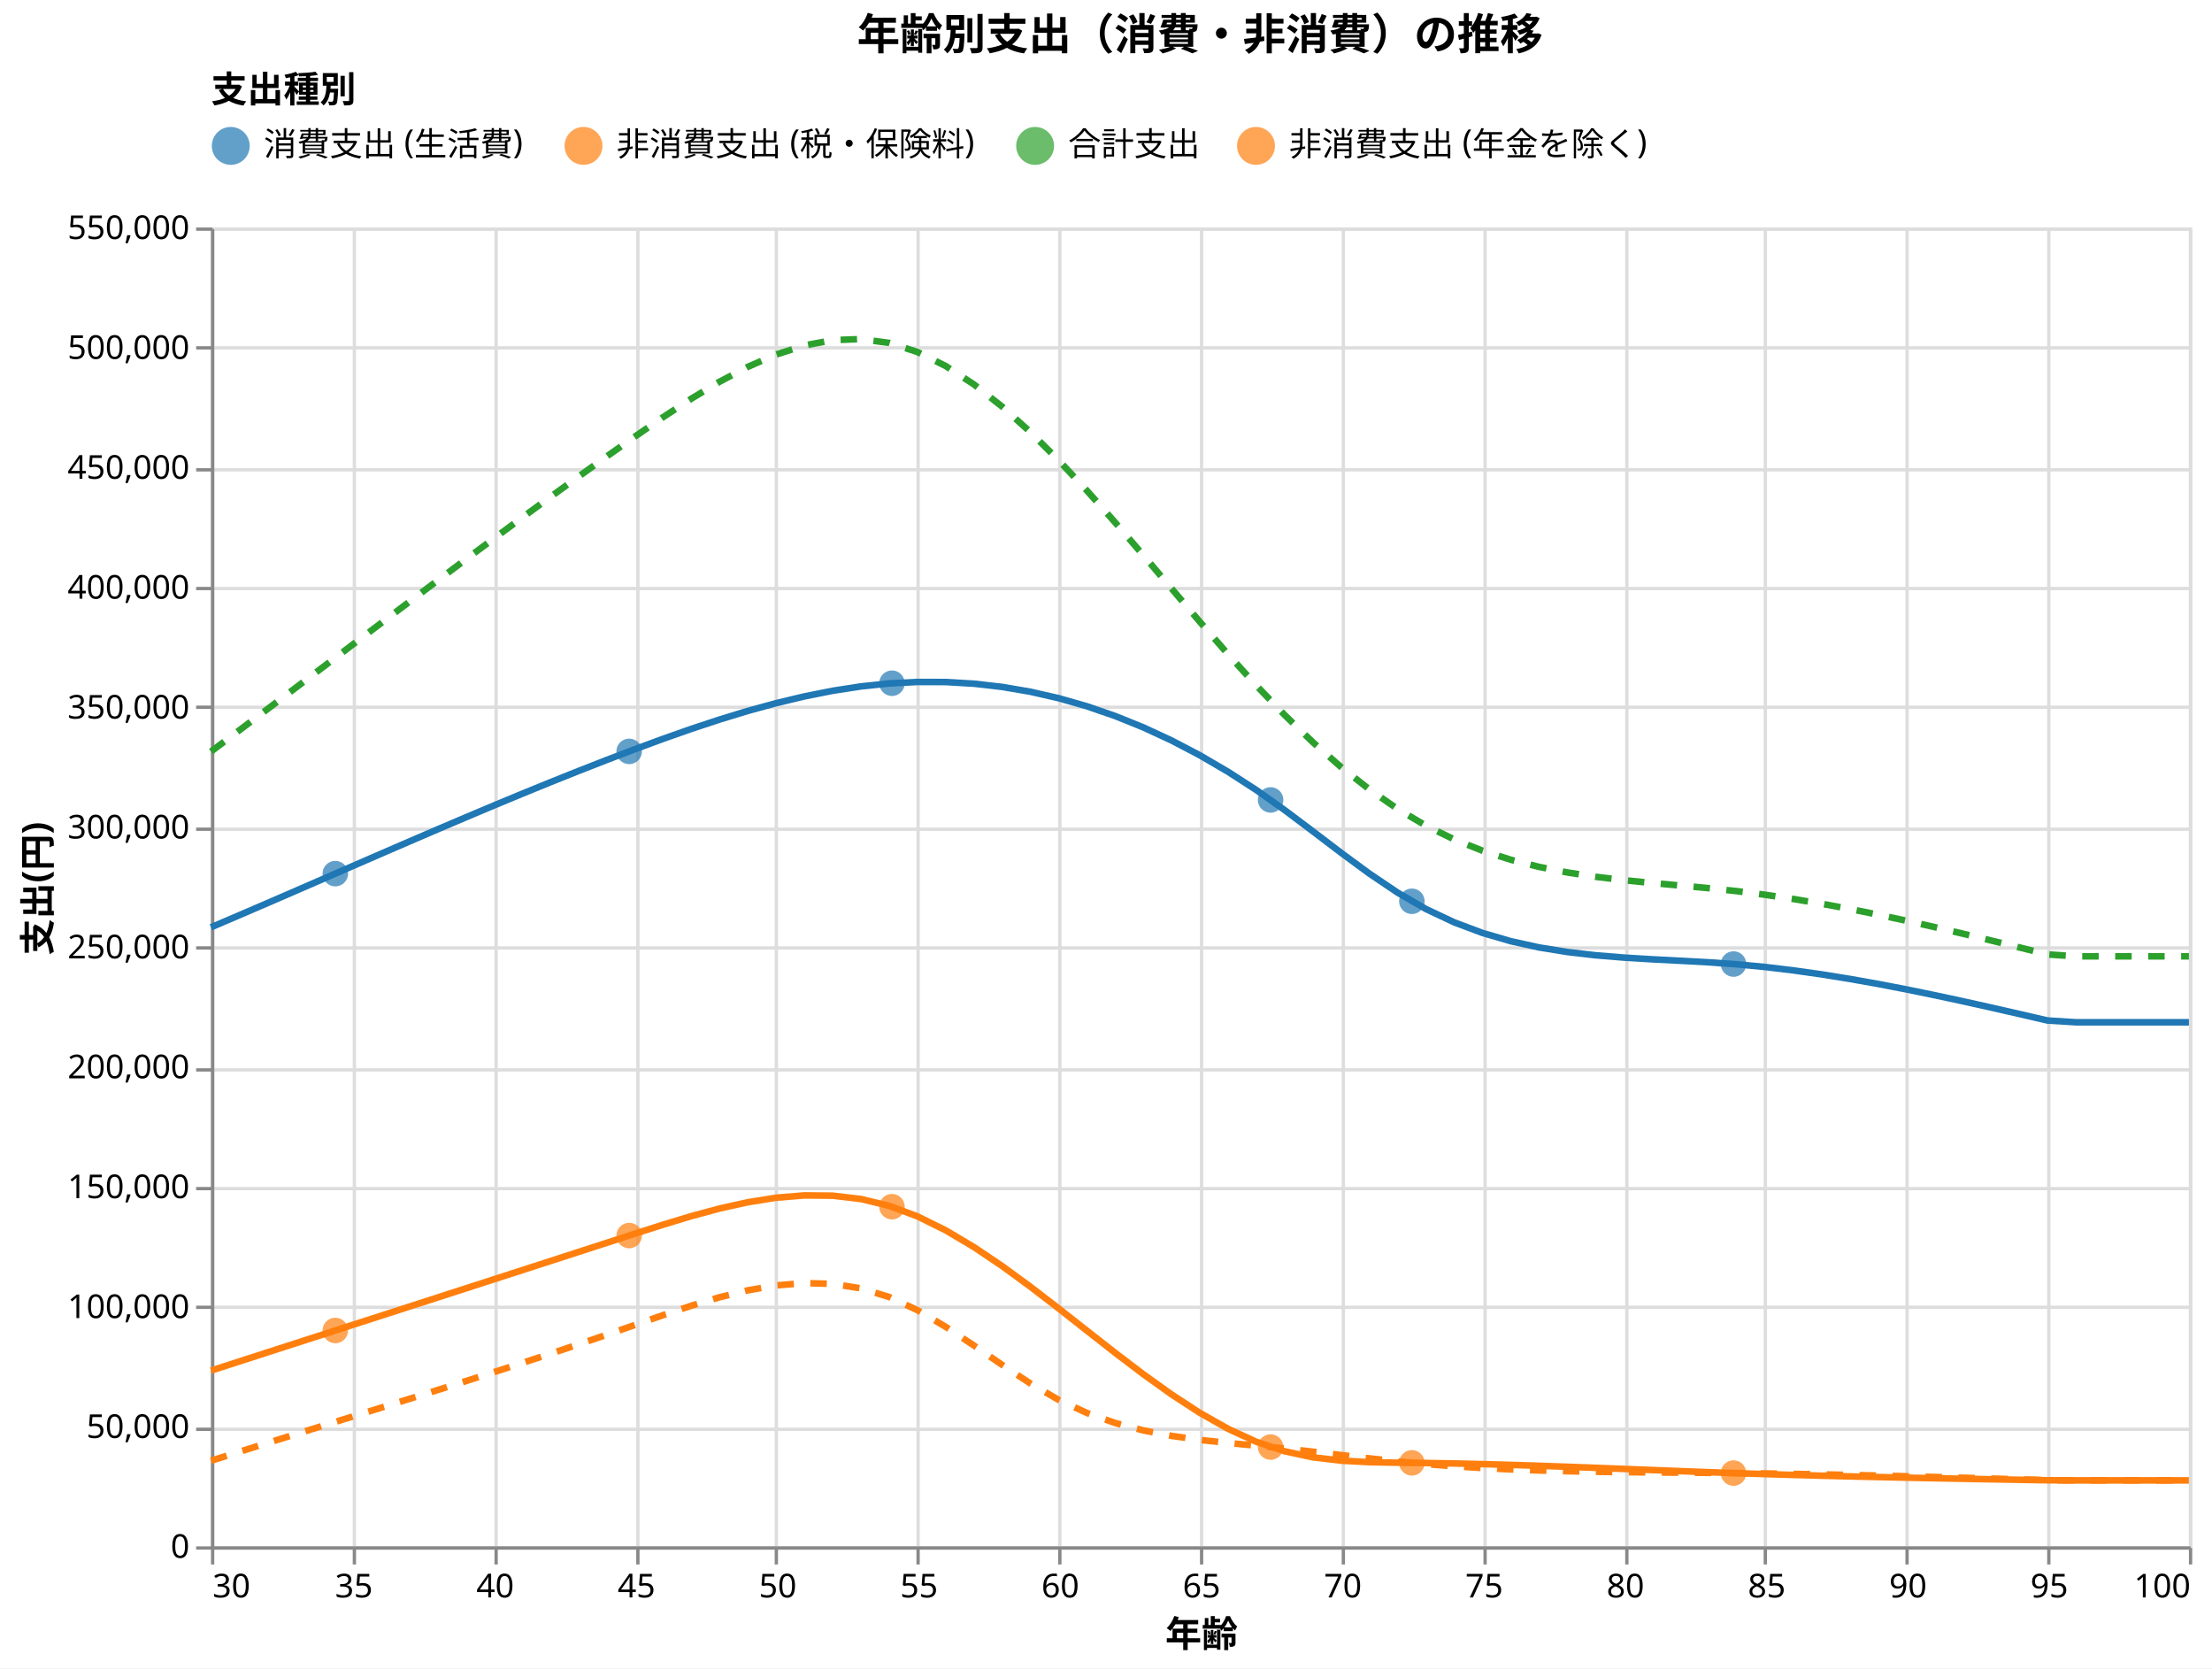
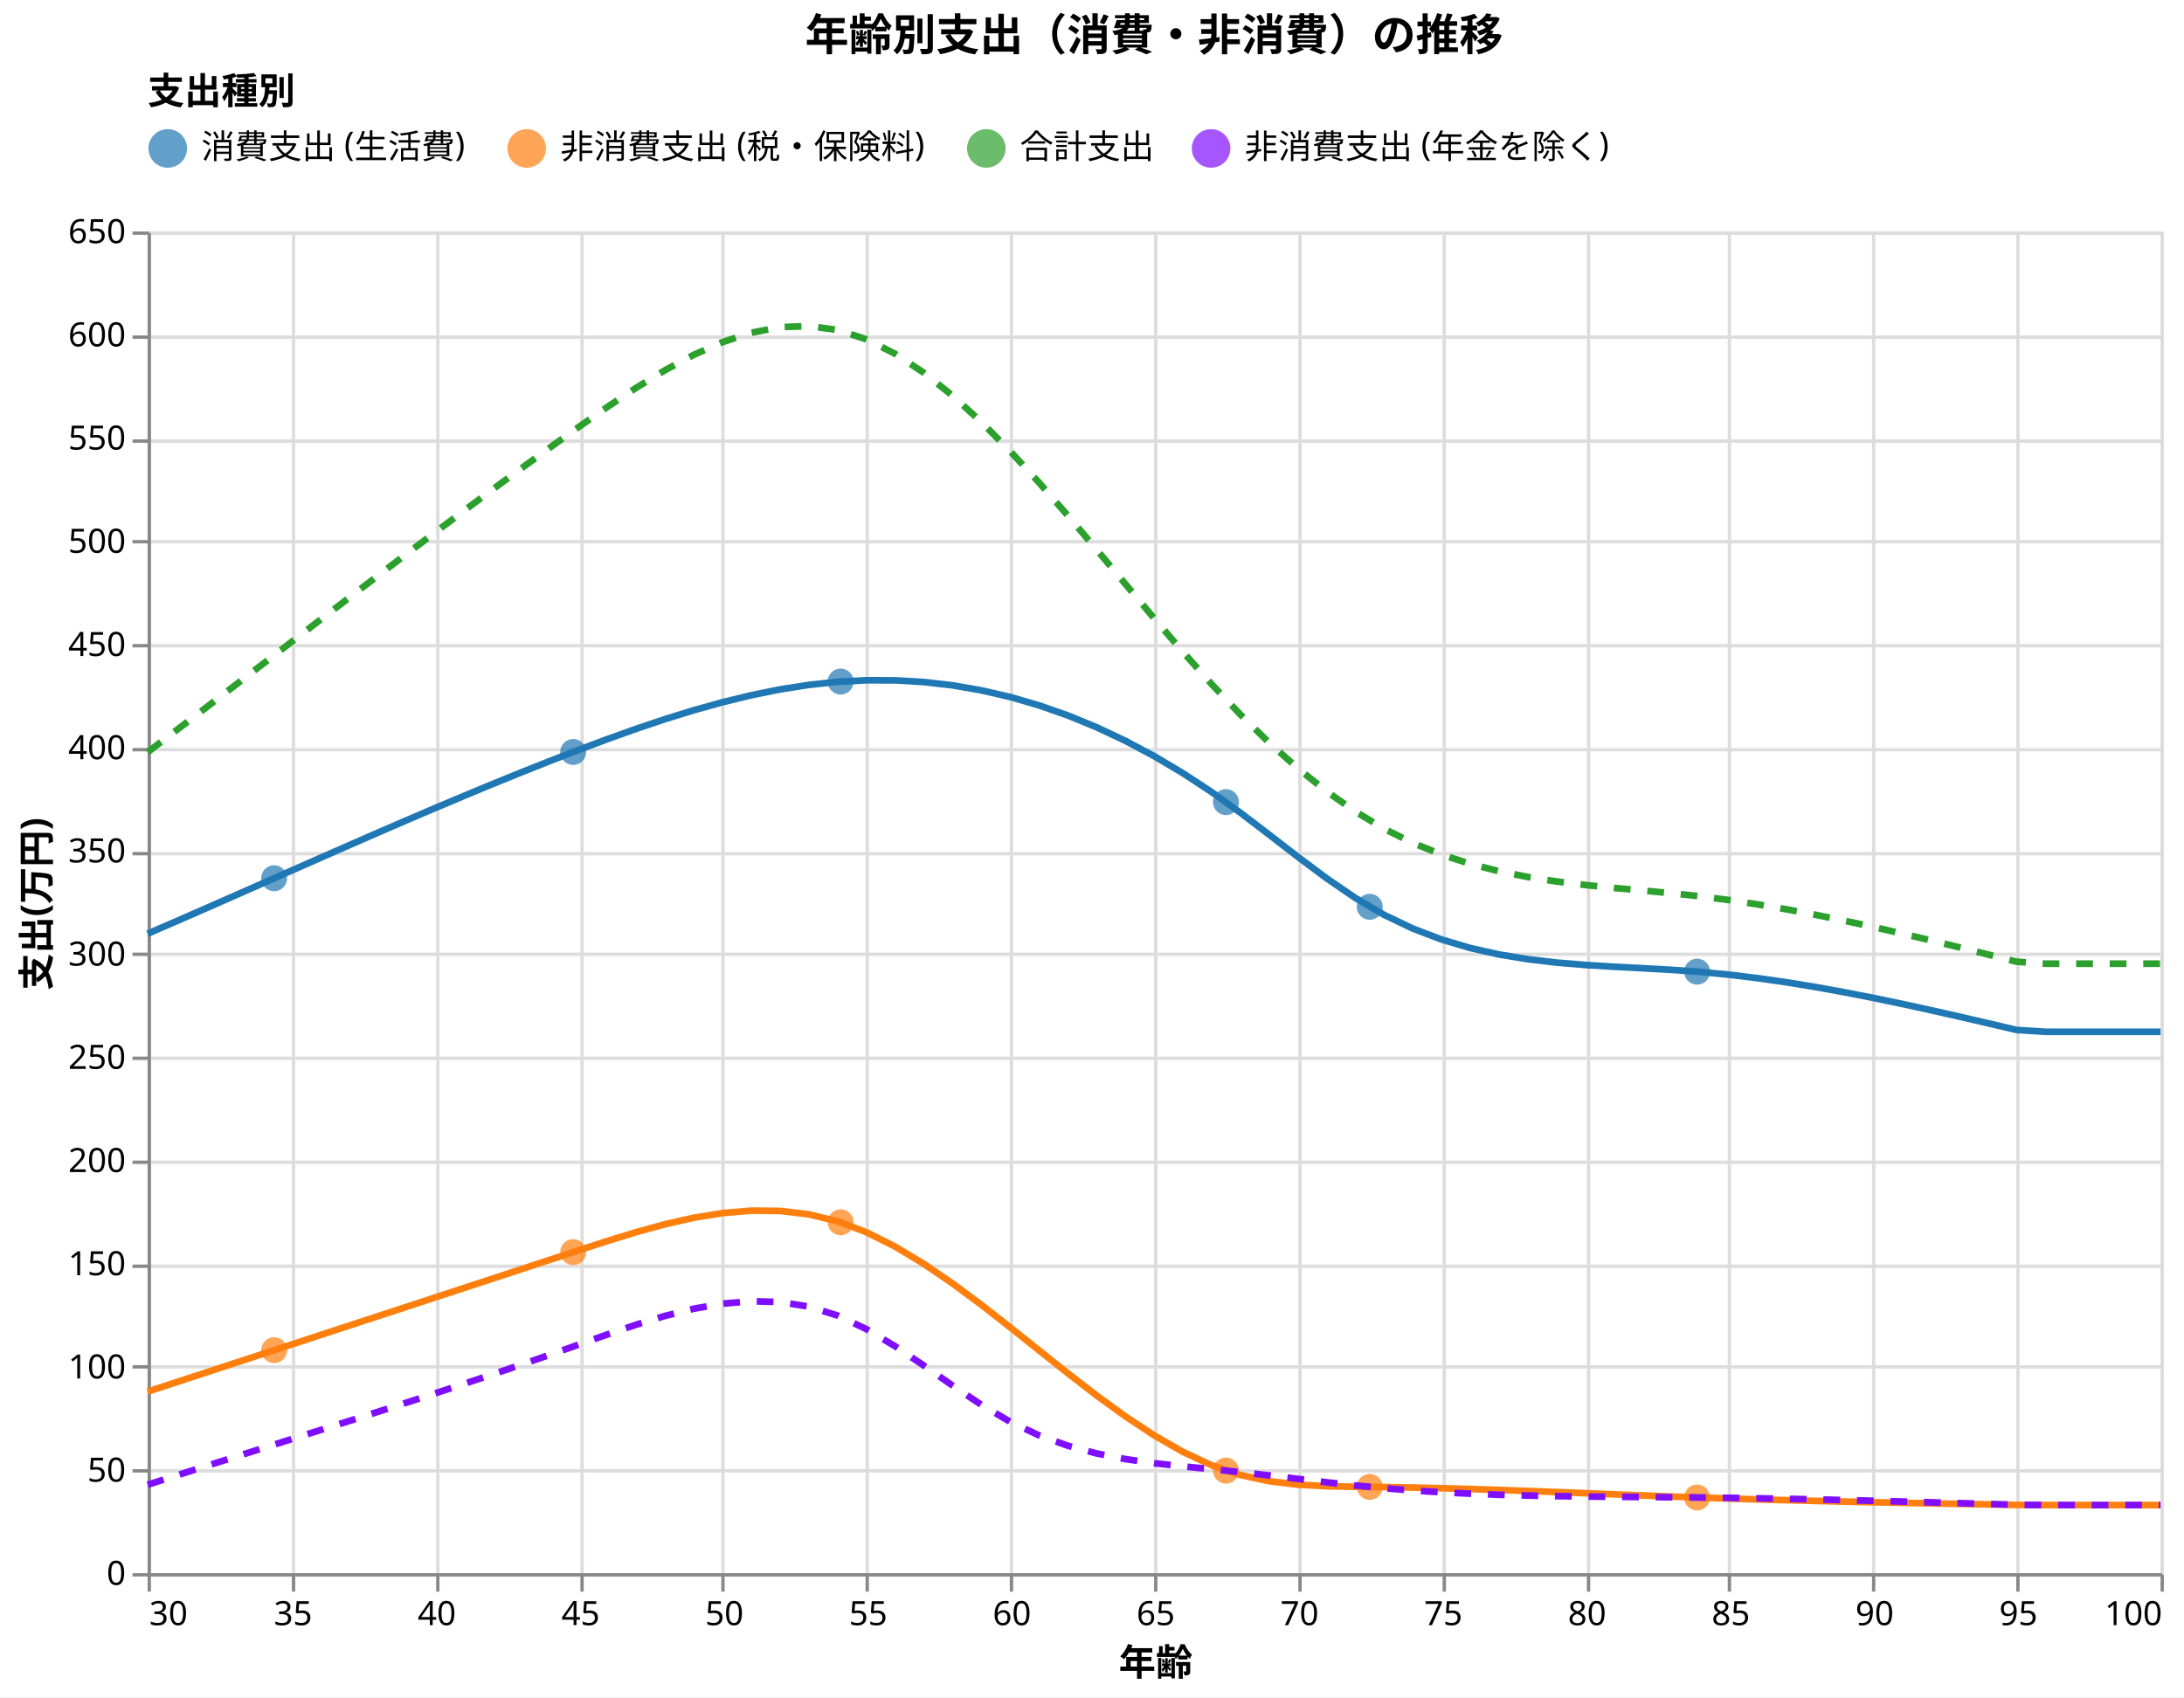
- <svg xmlns="http://www.w3.org/2000/svg" version="1.1" class="marks" width="671" height="506" viewBox="0 0 671 506">
-   <rect width="671" height="506" fill="white" />
-   <g fill="none" stroke-miterlimit="10" transform="translate(64,69)">
+ <svg xmlns="http://www.w3.org/2000/svg" version="1.1" class="marks" width="651" height="506" viewBox="0 0 651 506">
+   <rect width="651" height="506" fill="white" />
+   <g fill="none" stroke-miterlimit="10" transform="translate(44,69)">
    <g class="mark-group role-frame root" role="graphics-object" aria-roledescription="group mark container">
      <g transform="translate(0,0)">
        <path class="background" aria-hidden="true" d="M0.5,0.5h600v400h-600Z" stroke="#ddd" />
        <g>
          <g class="mark-group role-axis" aria-hidden="true">
            <g transform="translate(0.5,400.5)">
              <path class="background" aria-hidden="true" d="M0,0h0v0h0Z" pointer-events="none" />
              <g>
                <g class="mark-rule role-axis-grid" pointer-events="none">
                  <line transform="translate(0,-400)" x2="0" y2="400" stroke="#ddd" stroke-width="1" opacity="1" />
                  <line transform="translate(43,-400)" x2="0" y2="400" stroke="#ddd" stroke-width="1" opacity="1" />
                  <line transform="translate(86,-400)" x2="0" y2="400" stroke="#ddd" stroke-width="1" opacity="1" />
                  <line transform="translate(129,-400)" x2="0" y2="400" stroke="#ddd" stroke-width="1" opacity="1" />
                  <line transform="translate(171,-400)" x2="0" y2="400" stroke="#ddd" stroke-width="1" opacity="1" />
                  <line transform="translate(214,-400)" x2="0" y2="400" stroke="#ddd" stroke-width="1" opacity="1" />
                  <line transform="translate(257,-400)" x2="0" y2="400" stroke="#ddd" stroke-width="1" opacity="1" />
                  <line transform="translate(300,-400)" x2="0" y2="400" stroke="#ddd" stroke-width="1" opacity="1" />
                  <line transform="translate(343,-400)" x2="0" y2="400" stroke="#ddd" stroke-width="1" opacity="1" />
                  <line transform="translate(386,-400)" x2="0" y2="400" stroke="#ddd" stroke-width="1" opacity="1" />
                  <line transform="translate(429,-400)" x2="0" y2="400" stroke="#ddd" stroke-width="1" opacity="1" />
                  <line transform="translate(471,-400)" x2="0" y2="400" stroke="#ddd" stroke-width="1" opacity="1" />
                  <line transform="translate(514,-400)" x2="0" y2="400" stroke="#ddd" stroke-width="1" opacity="1" />
                  <line transform="translate(557,-400)" x2="0" y2="400" stroke="#ddd" stroke-width="1" opacity="1" />
                  <line transform="translate(600,-400)" x2="0" y2="400" stroke="#ddd" stroke-width="1" opacity="1" />
                </g>
              </g>
              <path class="foreground" aria-hidden="true" d="" pointer-events="none" display="none" />
            </g>
          </g>
          <g class="mark-group role-axis" aria-hidden="true">
            <g transform="translate(0.5,0.5)">
              <path class="background" aria-hidden="true" d="M0,0h0v0h0Z" pointer-events="none" />
              <g>
                <g class="mark-rule role-axis-grid" pointer-events="none">
                  <line transform="translate(0,400)" x2="600" y2="0" stroke="#ddd" stroke-width="1" opacity="1" />
-                   <line transform="translate(0,364)" x2="600" y2="0" stroke="#ddd" stroke-width="1" opacity="1" />
-                   <line transform="translate(0,327)" x2="600" y2="0" stroke="#ddd" stroke-width="1" opacity="1" />
-                   <line transform="translate(0,291)" x2="600" y2="0" stroke="#ddd" stroke-width="1" opacity="1" />
-                   <line transform="translate(0,255)" x2="600" y2="0" stroke="#ddd" stroke-width="1" opacity="1" />
-                   <line transform="translate(0,218)" x2="600" y2="0" stroke="#ddd" stroke-width="1" opacity="1" />
-                   <line transform="translate(0,182)" x2="600" y2="0" stroke="#ddd" stroke-width="1" opacity="1" />
-                   <line transform="translate(0,145)" x2="600" y2="0" stroke="#ddd" stroke-width="1" opacity="1" />
-                   <line transform="translate(0,109)" x2="600" y2="0" stroke="#ddd" stroke-width="1" opacity="1" />
-                   <line transform="translate(0,73)" x2="600" y2="0" stroke="#ddd" stroke-width="1" opacity="1" />
-                   <line transform="translate(0,36)" x2="600" y2="0" stroke="#ddd" stroke-width="1" opacity="1" />
+                   <line transform="translate(0,369)" x2="600" y2="0" stroke="#ddd" stroke-width="1" opacity="1" />
+                   <line transform="translate(0,338)" x2="600" y2="0" stroke="#ddd" stroke-width="1" opacity="1" />
+                   <line transform="translate(0,308)" x2="600" y2="0" stroke="#ddd" stroke-width="1" opacity="1" />
+                   <line transform="translate(0,277)" x2="600" y2="0" stroke="#ddd" stroke-width="1" opacity="1" />
+                   <line transform="translate(0,246)" x2="600" y2="0" stroke="#ddd" stroke-width="1" opacity="1" />
+                   <line transform="translate(0,215)" x2="600" y2="0" stroke="#ddd" stroke-width="1" opacity="1" />
+                   <line transform="translate(0,185)" x2="600" y2="0" stroke="#ddd" stroke-width="1" opacity="1" />
+                   <line transform="translate(0,154)" x2="600" y2="0" stroke="#ddd" stroke-width="1" opacity="1" />
+                   <line transform="translate(0,123)" x2="600" y2="0" stroke="#ddd" stroke-width="1" opacity="1" />
+                   <line transform="translate(0,92)" x2="600" y2="0" stroke="#ddd" stroke-width="1" opacity="1" />
+                   <line transform="translate(0,62)" x2="600" y2="0" stroke="#ddd" stroke-width="1" opacity="1" />
+                   <line transform="translate(0,31)" x2="600" y2="0" stroke="#ddd" stroke-width="1" opacity="1" />
                  <line transform="translate(0,0)" x2="600" y2="0" stroke="#ddd" stroke-width="1" opacity="1" />
                </g>
              </g>
              <path class="foreground" aria-hidden="true" d="" pointer-events="none" display="none" />
            </g>
          </g>
          <g class="mark-group role-axis" role="graphics-symbol" aria-roledescription="axis" aria-label="X-axis titled '年齢' for a linear scale with values from 30 to 100">
            <g transform="translate(0.5,400.5)">
              <path class="background" aria-hidden="true" d="M0,0h0v0h0Z" pointer-events="none" />
              <g>
                <g class="mark-rule role-axis-tick" pointer-events="none">
                  <line transform="translate(0,0)" x2="0" y2="5" stroke="#888" stroke-width="1" opacity="1" />
                  <line transform="translate(43,0)" x2="0" y2="5" stroke="#888" stroke-width="1" opacity="1" />
                  <line transform="translate(86,0)" x2="0" y2="5" stroke="#888" stroke-width="1" opacity="1" />
                  <line transform="translate(129,0)" x2="0" y2="5" stroke="#888" stroke-width="1" opacity="1" />
                  <line transform="translate(171,0)" x2="0" y2="5" stroke="#888" stroke-width="1" opacity="1" />
                  <line transform="translate(214,0)" x2="0" y2="5" stroke="#888" stroke-width="1" opacity="1" />
                  <line transform="translate(257,0)" x2="0" y2="5" stroke="#888" stroke-width="1" opacity="1" />
                  <line transform="translate(300,0)" x2="0" y2="5" stroke="#888" stroke-width="1" opacity="1" />
                  <line transform="translate(343,0)" x2="0" y2="5" stroke="#888" stroke-width="1" opacity="1" />
                  <line transform="translate(386,0)" x2="0" y2="5" stroke="#888" stroke-width="1" opacity="1" />
                  <line transform="translate(429,0)" x2="0" y2="5" stroke="#888" stroke-width="1" opacity="1" />
                  <line transform="translate(471,0)" x2="0" y2="5" stroke="#888" stroke-width="1" opacity="1" />
                  <line transform="translate(514,0)" x2="0" y2="5" stroke="#888" stroke-width="1" opacity="1" />
                  <line transform="translate(557,0)" x2="0" y2="5" stroke="#888" stroke-width="1" opacity="1" />
                  <line transform="translate(600,0)" x2="0" y2="5" stroke="#888" stroke-width="1" opacity="1" />
                </g>
                <g class="mark-text role-axis-label" pointer-events="none">
                  <text text-anchor="start" transform="translate(0,15)" font-family="sans-serif" font-size="10px" fill="#000" opacity="1">30</text>
                  <text text-anchor="middle" transform="translate(42.85714,15)" font-family="sans-serif" font-size="10px" fill="#000" opacity="1">35</text>
                  <text text-anchor="middle" transform="translate(85.71429,15)" font-family="sans-serif" font-size="10px" fill="#000" opacity="1">40</text>
                  <text text-anchor="middle" transform="translate(128.5714,15)" font-family="sans-serif" font-size="10px" fill="#000" opacity="1">45</text>
                  <text text-anchor="middle" transform="translate(171.4286,15)" font-family="sans-serif" font-size="10px" fill="#000" opacity="1">50</text>
                  <text text-anchor="middle" transform="translate(214.2857,15)" font-family="sans-serif" font-size="10px" fill="#000" opacity="1">55</text>
                  <text text-anchor="middle" transform="translate(257.1429,15)" font-family="sans-serif" font-size="10px" fill="#000" opacity="1">60</text>
                  <text text-anchor="middle" transform="translate(300,15)" font-family="sans-serif" font-size="10px" fill="#000" opacity="1">65</text>
                  <text text-anchor="middle" transform="translate(342.8571,15)" font-family="sans-serif" font-size="10px" fill="#000" opacity="1">70</text>
                  <text text-anchor="middle" transform="translate(385.7143,15)" font-family="sans-serif" font-size="10px" fill="#000" opacity="1">75</text>
                  <text text-anchor="middle" transform="translate(428.5714,15)" font-family="sans-serif" font-size="10px" fill="#000" opacity="1">80</text>
                  <text text-anchor="middle" transform="translate(471.4286,15)" font-family="sans-serif" font-size="10px" fill="#000" opacity="1">85</text>
                  <text text-anchor="middle" transform="translate(514.2857,15)" font-family="sans-serif" font-size="10px" fill="#000" opacity="1">90</text>
                  <text text-anchor="middle" transform="translate(557.1429,15)" font-family="sans-serif" font-size="10px" fill="#000" opacity="1">95</text>
                  <text text-anchor="end" transform="translate(600,15)" font-family="sans-serif" font-size="10px" fill="#000" opacity="1">100</text>
                </g>
                <g class="mark-rule role-axis-domain" pointer-events="none">
                  <line transform="translate(0,0)" x2="600" y2="0" stroke="#888" stroke-width="1" opacity="1" />
                </g>
                <g class="mark-text role-axis-title" pointer-events="none">
                  <text text-anchor="middle" transform="translate(300,30)" font-family="sans-serif" font-size="11px" font-weight="bold" fill="#000" opacity="1">年齢</text>
                </g>
              </g>
              <path class="foreground" aria-hidden="true" d="" pointer-events="none" display="none" />
            </g>
          </g>
-           <g class="mark-group role-axis" role="graphics-symbol" aria-roledescription="axis" aria-label="Y-axis titled '支出(円)' for a linear scale with values from 0 to 550,000">
+           <g class="mark-group role-axis" role="graphics-symbol" aria-roledescription="axis" aria-label="Y-axis titled '支出(万円)' for a linear scale with values from 0 to 650">
            <g transform="translate(0.5,0.5)">
              <path class="background" aria-hidden="true" d="M0,0h0v0h0Z" pointer-events="none" />
              <g>
                <g class="mark-rule role-axis-tick" pointer-events="none">
                  <line transform="translate(0,400)" x2="-5" y2="0" stroke="#888" stroke-width="1" opacity="1" />
-                   <line transform="translate(0,364)" x2="-5" y2="0" stroke="#888" stroke-width="1" opacity="1" />
-                   <line transform="translate(0,327)" x2="-5" y2="0" stroke="#888" stroke-width="1" opacity="1" />
-                   <line transform="translate(0,291)" x2="-5" y2="0" stroke="#888" stroke-width="1" opacity="1" />
-                   <line transform="translate(0,255)" x2="-5" y2="0" stroke="#888" stroke-width="1" opacity="1" />
-                   <line transform="translate(0,218)" x2="-5" y2="0" stroke="#888" stroke-width="1" opacity="1" />
-                   <line transform="translate(0,182)" x2="-5" y2="0" stroke="#888" stroke-width="1" opacity="1" />
-                   <line transform="translate(0,145)" x2="-5" y2="0" stroke="#888" stroke-width="1" opacity="1" />
-                   <line transform="translate(0,109)" x2="-5" y2="0" stroke="#888" stroke-width="1" opacity="1" />
-                   <line transform="translate(0,73)" x2="-5" y2="0" stroke="#888" stroke-width="1" opacity="1" />
-                   <line transform="translate(0,36)" x2="-5" y2="0" stroke="#888" stroke-width="1" opacity="1" />
+                   <line transform="translate(0,369)" x2="-5" y2="0" stroke="#888" stroke-width="1" opacity="1" />
+                   <line transform="translate(0,338)" x2="-5" y2="0" stroke="#888" stroke-width="1" opacity="1" />
+                   <line transform="translate(0,308)" x2="-5" y2="0" stroke="#888" stroke-width="1" opacity="1" />
+                   <line transform="translate(0,277)" x2="-5" y2="0" stroke="#888" stroke-width="1" opacity="1" />
+                   <line transform="translate(0,246)" x2="-5" y2="0" stroke="#888" stroke-width="1" opacity="1" />
+                   <line transform="translate(0,215)" x2="-5" y2="0" stroke="#888" stroke-width="1" opacity="1" />
+                   <line transform="translate(0,185)" x2="-5" y2="0" stroke="#888" stroke-width="1" opacity="1" />
+                   <line transform="translate(0,154)" x2="-5" y2="0" stroke="#888" stroke-width="1" opacity="1" />
+                   <line transform="translate(0,123)" x2="-5" y2="0" stroke="#888" stroke-width="1" opacity="1" />
+                   <line transform="translate(0,92)" x2="-5" y2="0" stroke="#888" stroke-width="1" opacity="1" />
+                   <line transform="translate(0,62)" x2="-5" y2="0" stroke="#888" stroke-width="1" opacity="1" />
+                   <line transform="translate(0,31)" x2="-5" y2="0" stroke="#888" stroke-width="1" opacity="1" />
                  <line transform="translate(0,0)" x2="-5" y2="0" stroke="#888" stroke-width="1" opacity="1" />
                </g>
                <g class="mark-text role-axis-label" pointer-events="none">
                  <text text-anchor="end" transform="translate(-7,403)" font-family="sans-serif" font-size="10px" fill="#000" opacity="1">0</text>
-                   <text text-anchor="end" transform="translate(-7,366.6364)" font-family="sans-serif" font-size="10px" fill="#000" opacity="1">50,000</text>
-                   <text text-anchor="end" transform="translate(-7,330.2727)" font-family="sans-serif" font-size="10px" fill="#000" opacity="1">100,000</text>
-                   <text text-anchor="end" transform="translate(-7,293.9091)" font-family="sans-serif" font-size="10px" fill="#000" opacity="1">150,000</text>
-                   <text text-anchor="end" transform="translate(-7,257.5455)" font-family="sans-serif" font-size="10px" fill="#000" opacity="1">200,000</text>
-                   <text text-anchor="end" transform="translate(-7,221.1818)" font-family="sans-serif" font-size="10px" fill="#000" opacity="1">250,000</text>
-                   <text text-anchor="end" transform="translate(-7,184.8182)" font-family="sans-serif" font-size="10px" fill="#000" opacity="1">300,000</text>
-                   <text text-anchor="end" transform="translate(-7,148.4545)" font-family="sans-serif" font-size="10px" fill="#000" opacity="1">350,000</text>
-                   <text text-anchor="end" transform="translate(-7,112.0909)" font-family="sans-serif" font-size="10px" fill="#000" opacity="1">400,000</text>
-                   <text text-anchor="end" transform="translate(-7,75.72727)" font-family="sans-serif" font-size="10px" fill="#000" opacity="1">450,000</text>
-                   <text text-anchor="end" transform="translate(-7,39.36364)" font-family="sans-serif" font-size="10px" fill="#000" opacity="1">500,000</text>
-                   <text text-anchor="end" transform="translate(-7,3)" font-family="sans-serif" font-size="10px" fill="#000" opacity="1">550,000</text>
+                   <text text-anchor="end" transform="translate(-7,372.2308)" font-family="sans-serif" font-size="10px" fill="#000" opacity="1">50</text>
+                   <text text-anchor="end" transform="translate(-7,341.4615)" font-family="sans-serif" font-size="10px" fill="#000" opacity="1">100</text>
+                   <text text-anchor="end" transform="translate(-7,310.6923)" font-family="sans-serif" font-size="10px" fill="#000" opacity="1">150</text>
+                   <text text-anchor="end" transform="translate(-7,279.9231)" font-family="sans-serif" font-size="10px" fill="#000" opacity="1">200</text>
+                   <text text-anchor="end" transform="translate(-7,249.1538)" font-family="sans-serif" font-size="10px" fill="#000" opacity="1">250</text>
+                   <text text-anchor="end" transform="translate(-7,218.3846)" font-family="sans-serif" font-size="10px" fill="#000" opacity="1">300</text>
+                   <text text-anchor="end" transform="translate(-7,187.6154)" font-family="sans-serif" font-size="10px" fill="#000" opacity="1">350</text>
+                   <text text-anchor="end" transform="translate(-7,156.8462)" font-family="sans-serif" font-size="10px" fill="#000" opacity="1">400</text>
+                   <text text-anchor="end" transform="translate(-7,126.0769)" font-family="sans-serif" font-size="10px" fill="#000" opacity="1">450</text>
+                   <text text-anchor="end" transform="translate(-7,95.30769)" font-family="sans-serif" font-size="10px" fill="#000" opacity="1">500</text>
+                   <text text-anchor="end" transform="translate(-7,64.53846)" font-family="sans-serif" font-size="10px" fill="#000" opacity="1">550</text>
+                   <text text-anchor="end" transform="translate(-7,33.76923)" font-family="sans-serif" font-size="10px" fill="#000" opacity="1">600</text>
+                   <text text-anchor="end" transform="translate(-7,3)" font-family="sans-serif" font-size="10px" fill="#000" opacity="1">650</text>
                </g>
                <g class="mark-rule role-axis-domain" pointer-events="none">
                  <line transform="translate(0,400)" x2="0" y2="-400" stroke="#888" stroke-width="1" opacity="1" />
                </g>
                <g class="mark-text role-axis-title" pointer-events="none">
-                   <text text-anchor="middle" transform="translate(-47.14746,200) rotate(-90) translate(0,-2)" font-family="sans-serif" font-size="11px" font-weight="bold" fill="#000" opacity="1">支出(円)</text>
+                   <text text-anchor="middle" transform="translate(-27.68457,200) rotate(-90) translate(0,-2)" font-family="sans-serif" font-size="11px" font-weight="bold" fill="#000" opacity="1">支出(万円)</text>
                </g>
              </g>
              <path class="foreground" aria-hidden="true" d="" pointer-events="none" display="none" />
            </g>
          </g>
          <g class="mark-symbol role-mark layer_0_marks" role="graphics-object" aria-roledescription="symbol mark container">
-             <path aria-label="年齢: 34.4; 支出(円): 280544; 支出種別: 消費支出 (生活費)" role="graphics-symbol" aria-roledescription="point" transform="translate(37.71429,195.968)" d="M3.873,0A3.873,3.873,0,1,1,-3.873,0A3.873,3.873,0,1,1,3.873,0" fill="#1f77b4" stroke-width="2" opacity="0.7" />
-             <path aria-label="年齢: 44.8; 支出(円): 331526; 支出種別: 消費支出 (生活費)" role="graphics-symbol" aria-roledescription="point" transform="translate(126.8571,158.8902)" d="M3.873,0A3.873,3.873,0,1,1,-3.873,0A3.873,3.873,0,1,1,3.873,0" fill="#1f77b4" stroke-width="2" opacity="0.7" />
-             <path aria-label="年齢: 54.1; 支出(円): 359951; 支出種別: 消費支出 (生活費)" role="graphics-symbol" aria-roledescription="point" transform="translate(206.5714,138.2175)" d="M3.873,0A3.873,3.873,0,1,1,-3.873,0A3.873,3.873,0,1,1,3.873,0" fill="#1f77b4" stroke-width="2" opacity="0.7" />
-             <path aria-label="年齢: 67.5; 支出(円): 311281; 支出種別: 消費支出 (生活費)" role="graphics-symbol" aria-roledescription="point" transform="translate(321.4286,173.6138)" d="M3.873,0A3.873,3.873,0,1,1,-3.873,0A3.873,3.873,0,1,1,3.873,0" fill="#1f77b4" stroke-width="2" opacity="0.7" />
-             <path aria-label="年齢: 72.5; 支出(円): 269015; 支出種別: 消費支出 (生活費)" role="graphics-symbol" aria-roledescription="point" transform="translate(364.2857,204.3527)" d="M3.873,0A3.873,3.873,0,1,1,-3.873,0A3.873,3.873,0,1,1,3.873,0" fill="#1f77b4" stroke-width="2" opacity="0.7" />
-             <path aria-label="年齢: 83.8831689757; 支出(円): 242840; 支出種別: 消費支出 (生活費)" role="graphics-symbol" aria-roledescription="point" transform="translate(461.8557,223.3891)" d="M3.873,0A3.873,3.873,0,1,1,-3.873,0A3.873,3.873,0,1,1,3.873,0" fill="#1f77b4" stroke-width="2" opacity="0.7" />
-             <path aria-label="年齢: 34.4; 支出(円): 90018; 支出種別: 非消費支出 (税・保険料)" role="graphics-symbol" aria-roledescription="point" transform="translate(37.71429,334.5324)" d="M3.873,0A3.873,3.873,0,1,1,-3.873,0A3.873,3.873,0,1,1,3.873,0" fill="#ff7f0e" stroke-width="2" opacity="0.7" />
-             <path aria-label="年齢: 44.8; 支出(円): 129607; 支出種別: 非消費支出 (税・保険料)" role="graphics-symbol" aria-roledescription="point" transform="translate(126.8571,305.7404)" d="M3.873,0A3.873,3.873,0,1,1,-3.873,0A3.873,3.873,0,1,1,3.873,0" fill="#ff7f0e" stroke-width="2" opacity="0.7" />
-             <path aria-label="年齢: 54.1; 支出(円): 141647; 支出種別: 非消費支出 (税・保険料)" role="graphics-symbol" aria-roledescription="point" transform="translate(206.5714,296.984)" d="M3.873,0A3.873,3.873,0,1,1,-3.873,0A3.873,3.873,0,1,1,3.873,0" fill="#ff7f0e" stroke-width="2" opacity="0.7" />
-             <path aria-label="年齢: 67.5; 支出(円): 41405; 支出種別: 非消費支出 (税・保険料)" role="graphics-symbol" aria-roledescription="point" transform="translate(321.4286,369.8873)" d="M3.873,0A3.873,3.873,0,1,1,-3.873,0A3.873,3.873,0,1,1,3.873,0" fill="#ff7f0e" stroke-width="2" opacity="0.7" />
-             <path aria-label="年齢: 72.5; 支出(円): 34824; 支出種別: 非消費支出 (税・保険料)" role="graphics-symbol" aria-roledescription="point" transform="translate(364.2857,374.6735)" d="M3.873,0A3.873,3.873,0,1,1,-3.873,0A3.873,3.873,0,1,1,3.873,0" fill="#ff7f0e" stroke-width="2" opacity="0.7" />
-             <path aria-label="年齢: 83.8831689757; 支出(円): 30558; 支出種別: 非消費支出 (税・保険料)" role="graphics-symbol" aria-roledescription="point" transform="translate(461.8557,377.776)" d="M3.873,0A3.873,3.873,0,1,1,-3.873,0A3.873,3.873,0,1,1,3.873,0" fill="#ff7f0e" stroke-width="2" opacity="0.7" />
+             <path aria-label="年齢: 34.4; 支出(万円): 336.6528; 支出種別: 消費支出 (生活費)" role="graphics-symbol" aria-roledescription="point" transform="translate(37.71429,192.829)" d="M3.873,0A3.873,3.873,0,1,1,-3.873,0A3.873,3.873,0,1,1,3.873,0" fill="#1f77b4" stroke-width="2" opacity="0.7" />
+             <path aria-label="年齢: 44.8; 支出(万円): 397.8312; 支出種別: 消費支出 (生活費)" role="graphics-symbol" aria-roledescription="point" transform="translate(126.8571,155.1808)" d="M3.873,0A3.873,3.873,0,1,1,-3.873,0A3.873,3.873,0,1,1,3.873,0" fill="#1f77b4" stroke-width="2" opacity="0.7" />
+             <path aria-label="年齢: 54.1; 支出(万円): 431.9412; 支出種別: 消費支出 (生活費)" role="graphics-symbol" aria-roledescription="point" transform="translate(206.5714,134.19)" d="M3.873,0A3.873,3.873,0,1,1,-3.873,0A3.873,3.873,0,1,1,3.873,0" fill="#1f77b4" stroke-width="2" opacity="0.7" />
+             <path aria-label="年齢: 67.5; 支出(万円): 373.5372; 支出種別: 消費支出 (生活費)" role="graphics-symbol" aria-roledescription="point" transform="translate(321.4286,170.131)" d="M3.873,0A3.873,3.873,0,1,1,-3.873,0A3.873,3.873,0,1,1,3.873,0" fill="#1f77b4" stroke-width="2" opacity="0.7" />
+             <path aria-label="年齢: 72.5; 支出(万円): 322.818; 支出種別: 消費支出 (生活費)" role="graphics-symbol" aria-roledescription="point" transform="translate(364.2857,201.3428)" d="M3.873,0A3.873,3.873,0,1,1,-3.873,0A3.873,3.873,0,1,1,3.873,0" fill="#1f77b4" stroke-width="2" opacity="0.7" />
+             <path aria-label="年齢: 83.8831689757; 支出(万円): 291.408; 支出種別: 消費支出 (生活費)" role="graphics-symbol" aria-roledescription="point" transform="translate(461.8557,220.672)" d="M3.873,0A3.873,3.873,0,1,1,-3.873,0A3.873,3.873,0,1,1,3.873,0" fill="#1f77b4" stroke-width="2" opacity="0.7" />
+             <path aria-label="年齢: 34.4; 支出(万円): 108.0216; 支出種別: 非消費支出 (税・保険料)" role="graphics-symbol" aria-roledescription="point" transform="translate(37.71429,333.5252)" d="M3.873,0A3.873,3.873,0,1,1,-3.873,0A3.873,3.873,0,1,1,3.873,0" fill="#ff7f0e" stroke-width="2" opacity="0.7" />
+             <path aria-label="年齢: 44.8; 支出(万円): 155.5284; 支出種別: 非消費支出 (税・保険料)" role="graphics-symbol" aria-roledescription="point" transform="translate(126.8571,304.2902)" d="M3.873,0A3.873,3.873,0,1,1,-3.873,0A3.873,3.873,0,1,1,3.873,0" fill="#ff7f0e" stroke-width="2" opacity="0.7" />
+             <path aria-label="年齢: 54.1; 支出(万円): 169.9764; 支出種別: 非消費支出 (税・保険料)" role="graphics-symbol" aria-roledescription="point" transform="translate(206.5714,295.3991)" d="M3.873,0A3.873,3.873,0,1,1,-3.873,0A3.873,3.873,0,1,1,3.873,0" fill="#ff7f0e" stroke-width="2" opacity="0.7" />
+             <path aria-label="年齢: 67.5; 支出(万円): 49.686; 支出種別: 非消費支出 (税・保険料)" role="graphics-symbol" aria-roledescription="point" transform="translate(321.4286,369.424)" d="M3.873,0A3.873,3.873,0,1,1,-3.873,0A3.873,3.873,0,1,1,3.873,0" fill="#ff7f0e" stroke-width="2" opacity="0.7" />
+             <path aria-label="年齢: 72.5; 支出(万円): 41.7888; 支出種別: 非消費支出 (税・保険料)" role="graphics-symbol" aria-roledescription="point" transform="translate(364.2857,374.2838)" d="M3.873,0A3.873,3.873,0,1,1,-3.873,0A3.873,3.873,0,1,1,3.873,0" fill="#ff7f0e" stroke-width="2" opacity="0.7" />
+             <path aria-label="年齢: 83.8831689757; 支出(万円): 36.6696; 支出種別: 非消費支出 (税・保険料)" role="graphics-symbol" aria-roledescription="point" transform="translate(461.8557,377.4341)" d="M3.873,0A3.873,3.873,0,1,1,-3.873,0A3.873,3.873,0,1,1,3.873,0" fill="#ff7f0e" stroke-width="2" opacity="0.7" />
          </g>
          <g class="mark-group role-scope layer_1_pathgroup" role="graphics-object" aria-roledescription="group mark container">
            <g transform="translate(0,0)">
              <path class="background" aria-hidden="true" d="M0,0h600v400h-600Z" />
              <g>
                <g class="mark-line role-mark layer_1_marks" role="graphics-object" aria-roledescription="line mark container">
-                   <path aria-label="年齢: 30; 支出(円): 258160.71032; 支出種別: 消費支出 (生活費)" role="graphics-symbol" aria-roledescription="line mark" d="M0,212.247L8.571,208.587L17.143,204.897L25.714,201.185L34.286,197.46L42.857,193.731L51.429,190.008L60,186.299L68.571,182.614L77.143,178.962L85.714,175.351L94.286,171.792L102.857,168.292L111.429,164.862L120,161.51L128.571,158.245L137.143,155.085L145.714,152.067L154.286,149.232L162.857,146.619L171.429,144.268L180,142.22L188.571,140.512L197.143,139.187L205.714,138.283L214.286,137.837L222.857,137.86L231.429,138.359L240,139.339L248.571,140.804L257.143,142.761L265.714,145.213L274.286,148.168L282.857,151.629L291.429,155.602L300,160.092L308.571,165.104L317.143,170.644L325.714,176.711L334.286,183.155L342.857,189.679L351.429,195.981L360,201.757L368.571,206.712L377.143,210.748L385.714,213.962L394.286,216.462L402.857,218.352L411.429,219.74L420,220.732L428.571,221.434L437.143,221.953L445.714,222.394L454.286,222.864L462.857,223.47L471.429,224.288L480,225.314L488.571,226.525L497.143,227.903L505.714,229.428L514.286,231.079L522.857,232.836L531.429,234.678L540,236.587L548.571,238.541L557.143,240.521L565.714,241.05L574.286,241.05L582.857,241.05L591.429,241.05L600,241.05" stroke="#1f77b4" stroke-width="2" stroke-dasharray="0,0" />
-                 </g>
-               </g>
-               <path class="foreground" aria-hidden="true" d="" display="none" />
-             </g>
-             <g transform="translate(0,0)">
-               <path class="background" aria-hidden="true" d="M0,0h600v400h-600Z" />
-               <g>
-                 <g class="mark-line role-mark layer_1_marks" role="graphics-object" aria-roledescription="line mark container">
-                   <path aria-label="年齢: 30; 支出(円): 73292.2224511; 支出種別: 非消費支出 (税・保険料)" role="graphics-symbol" aria-roledescription="line mark" d="M0,346.697L8.571,343.931L17.143,341.166L25.714,338.402L34.286,335.638L42.857,332.874L51.429,330.11L60,327.346L68.571,324.581L77.143,321.815L85.714,319.048L94.286,316.279L102.857,313.509L111.429,310.736L120,307.962L128.571,305.185L137.143,302.442L145.714,299.85L154.286,297.538L162.857,295.633L171.429,294.264L180,293.56L188.571,293.648L197.143,294.657L205.714,296.716L214.286,299.914L222.857,304.144L231.429,309.229L240,314.993L248.571,321.259L257.143,327.851L265.714,334.593L274.286,341.309L282.857,347.821L291.429,353.954L300,359.532L308.571,364.377L317.143,368.314L325.714,371.176L334.286,372.997L342.857,374.015L351.429,374.479L360,374.634L368.571,374.723L377.143,374.866L385.714,375.059L394.286,375.296L402.857,375.568L411.429,375.867L420,376.187L428.571,376.518L437.143,376.854L445.714,377.187L454.286,377.508L462.857,377.81L471.429,378.088L480,378.342L488.571,378.576L497.143,378.791L505.714,378.989L514.286,379.173L522.857,379.345L531.429,379.508L540,379.663L548.571,379.812L557.143,379.959L565.714,379.998L574.286,379.998L582.857,379.998L591.429,379.998L600,379.998" stroke="#ff7f0e" stroke-width="2" stroke-dasharray="0,0" />
-                 </g>
-               </g>
-               <path class="foreground" aria-hidden="true" d="" display="none" />
-             </g>
-             <g transform="translate(0,0)">
-               <path class="background" aria-hidden="true" d="M0,0h600v400h-600Z" />
-               <g>
-                 <g class="mark-line role-mark layer_1_marks" role="graphics-object" aria-roledescription="line mark container">
-                   <path aria-label="年齢: 30; 支出(円): 35698.9537948; 支出種別: 非消費支出 (年金を除く)" role="graphics-symbol" aria-roledescription="line mark" d="M0,374.037L8.571,371.333L17.143,368.65L25.714,365.982L34.286,363.322L42.857,360.665L51.429,358.005L60,355.334L68.571,352.647L77.143,349.938L85.714,347.201L94.286,344.428L102.857,341.615L111.429,338.755L120,335.841L128.571,332.868L137.143,329.878L145.714,327.019L154.286,324.454L162.857,322.346L171.429,320.858L180,320.154L188.571,320.397L197.143,321.748L205.714,324.373L214.286,328.36L222.857,333.41L231.429,339.089L240,344.965L248.571,350.606L257.143,355.578L265.714,359.549L274.286,362.583L282.857,364.846L291.429,366.501L300,367.713L308.571,368.647L317.143,369.468L325.714,370.335L334.286,371.302L342.857,372.315L351.429,373.318L360,374.251L368.571,375.059L377.143,375.721L385.714,376.251L394.286,376.666L402.857,376.983L411.429,377.216L420,377.383L428.571,377.5L437.143,377.582L445.714,377.647L454.286,377.709L462.857,377.786L471.429,377.89L480,378.019L488.571,378.172L497.143,378.345L505.714,378.537L514.286,378.745L522.857,378.966L531.429,379.197L540,379.437L548.571,379.683L557.143,379.932L565.714,379.998L574.286,379.998L582.857,379.998L591.429,379.998L600,379.998" stroke="#ff7f0e" stroke-width="2" stroke-dasharray="5,5" />
-                 </g>
-               </g>
-               <path class="foreground" aria-hidden="true" d="" display="none" />
-             </g>
-             <g transform="translate(0,0)">
-               <path class="background" aria-hidden="true" d="M0,0h600v400h-600Z" />
-               <g>
-                 <g class="mark-line role-mark layer_1_marks" role="graphics-object" aria-roledescription="line mark container">
-                   <path aria-label="年齢: 30; 支出(円): 331452.932771; 支出種別: 合計支出" role="graphics-symbol" aria-roledescription="line mark" d="M0,158.943L8.571,152.518L17.143,146.063L25.714,139.586L34.286,133.097L42.857,126.605L51.429,120.118L60,113.645L68.571,107.195L77.143,100.777L85.714,94.399L94.286,88.071L102.857,81.801L111.429,75.598L120,69.471L128.571,63.43L137.143,57.527L145.714,51.917L154.286,46.77L162.857,42.252L171.429,38.533L180,35.78L188.571,34.161L197.143,33.844L205.714,34.999L214.286,37.751L222.857,42.004L231.429,47.588L240,54.331L248.571,62.063L257.143,70.612L265.714,79.806L274.286,89.476L282.857,99.45L291.429,109.556L300,119.623L308.571,129.481L317.143,138.959L325.714,147.887L334.286,156.151L342.857,163.694L351.429,170.46L360,176.391L368.571,181.435L377.143,185.613L385.714,189.021L394.286,191.757L402.857,193.92L411.429,195.608L420,196.919L428.571,197.953L437.143,198.807L445.714,199.581L454.286,200.372L462.857,201.28L471.429,202.376L480,203.656L488.571,205.101L497.143,206.694L505.714,208.417L514.286,210.252L522.857,212.181L531.429,214.186L540,216.25L548.571,218.354L557.143,220.481L565.714,221.049L574.286,221.049L582.857,221.049L591.429,221.049L600,221.049" stroke="#2ca02c" stroke-width="2" stroke-dasharray="5,5" />
+                   <path aria-label="年齢: 30; 支出(万円): 309.792852384; 支出種別: 消費支出 (生活費)" role="graphics-symbol" aria-roledescription="line mark" d="M0,209.358L8.571,205.642L17.143,201.895L25.714,198.126L34.286,194.344L42.857,190.558L51.429,186.777L60,183.011L68.571,179.27L77.143,175.561L85.714,171.895L94.286,168.281L102.857,164.728L111.429,161.244L120,157.841L128.571,154.525L137.143,151.317L145.714,148.253L154.286,145.374L162.857,142.721L171.429,140.334L180,138.254L188.571,136.52L197.143,135.174L205.714,134.257L214.286,133.803L222.857,133.827L231.429,134.334L240,135.329L248.571,136.816L257.143,138.803L265.714,141.294L274.286,144.293L282.857,147.807L291.429,151.842L300,156.401L308.571,161.49L317.143,167.116L325.714,173.276L334.286,179.819L342.857,186.444L351.429,192.842L360,198.707L368.571,203.738L377.143,207.836L385.714,211.1L394.286,213.638L402.857,215.558L411.429,216.967L420,217.974L428.571,218.687L437.143,219.214L445.714,219.662L454.286,220.139L462.857,220.754L471.429,221.585L480,222.626L488.571,223.856L497.143,225.256L505.714,226.804L514.286,228.48L522.857,230.264L531.429,232.135L540,234.073L548.571,236.057L557.143,238.068L565.714,238.605L574.286,238.605L582.857,238.605L591.429,238.605L600,238.605" stroke="#1f77b4" stroke-width="2" stroke-dasharray="0,0" />
+                 </g>
+               </g>
+               <path class="foreground" aria-hidden="true" d="" display="none" />
+             </g>
+             <g transform="translate(0,0)">
+               <path class="background" aria-hidden="true" d="M0,0h600v400h-600Z" />
+               <g>
+                 <g class="mark-line role-mark layer_1_marks" role="graphics-object" aria-roledescription="line mark container">
+                   <path aria-label="年齢: 30; 支出(万円): 87.9506669413; 支出種別: 非消費支出 (税・保険料)" role="graphics-symbol" aria-roledescription="line mark" d="M0,345.877L8.571,343.068L17.143,340.261L25.714,337.454L34.286,334.648L42.857,331.841L51.429,329.035L60,326.228L68.571,323.421L77.143,320.612L85.714,317.802L94.286,314.991L102.857,312.178L111.429,309.363L120,306.546L128.571,303.726L137.143,300.941L145.714,298.309L154.286,295.961L162.857,294.027L171.429,292.638L180,291.923L188.571,292.012L197.143,293.037L205.714,295.127L214.286,298.374L222.857,302.669L231.429,307.832L240,313.685L248.571,320.047L257.143,326.741L265.714,333.587L274.286,340.406L282.857,347.018L291.429,353.246L300,358.909L308.571,363.829L317.143,367.827L325.714,370.732L334.286,372.581L342.857,373.615L351.429,374.086L360,374.244L368.571,374.334L377.143,374.479L385.714,374.675L394.286,374.916L402.857,375.192L411.429,375.496L420,375.82L428.571,376.157L437.143,376.498L445.714,376.836L454.286,377.162L462.857,377.469L471.429,377.751L480,378.009L488.571,378.246L497.143,378.464L505.714,378.666L514.286,378.853L522.857,379.027L531.429,379.192L540,379.35L548.571,379.502L557.143,379.651L565.714,379.691L574.286,379.691L582.857,379.691L591.429,379.691L600,379.691" stroke="#ff7f0e" stroke-width="2" stroke-dasharray="0,0" />
+                 </g>
+               </g>
+               <path class="foreground" aria-hidden="true" d="" display="none" />
+             </g>
+             <g transform="translate(0,0)">
+               <path class="background" aria-hidden="true" d="M0,0h600v400h-600Z" />
+               <g>
+                 <g class="mark-line role-mark layer_1_marks" role="graphics-object" aria-roledescription="line mark container">
+                   <path aria-label="年齢: 30; 支出(万円): 42.8387445538; 支出種別: 非消費支出 (年金を除く)" role="graphics-symbol" aria-roledescription="line mark" d="M0,373.638L8.571,370.892L17.143,368.168L25.714,365.458L34.286,362.758L42.857,360.06L51.429,357.359L60,354.647L68.571,351.919L77.143,349.168L85.714,346.388L94.286,343.573L102.857,340.717L111.429,337.813L120,334.854L128.571,331.835L137.143,328.799L145.714,325.896L154.286,323.291L162.857,321.151L171.429,319.641L180,318.926L188.571,319.172L197.143,320.544L205.714,323.209L214.286,327.258L222.857,332.385L231.429,338.152L240,344.119L248.571,349.846L257.143,354.895L265.714,358.927L274.286,362.008L282.857,364.305L291.429,365.986L300,367.217L308.571,368.165L317.143,368.998L325.714,369.879L334.286,370.86L342.857,371.889L351.429,372.907L360,373.855L368.571,374.675L377.143,375.347L385.714,375.886L394.286,376.307L402.857,376.629L411.429,376.866L420,377.035L428.571,377.154L437.143,377.237L445.714,377.303L454.286,377.366L462.857,377.445L471.429,377.549L480,377.681L488.571,377.836L497.143,378.012L505.714,378.207L514.286,378.418L522.857,378.642L531.429,378.877L540,379.121L548.571,379.37L557.143,379.623L565.714,379.691L574.286,379.691L582.857,379.691L591.429,379.691L600,379.691" stroke="#7f0eff" stroke-width="2" stroke-dasharray="5,5" />
+                 </g>
+               </g>
+               <path class="foreground" aria-hidden="true" d="" display="none" />
+             </g>
+             <g transform="translate(0,0)">
+               <path class="background" aria-hidden="true" d="M0,0h600v400h-600Z" />
+               <g>
+                 <g class="mark-line role-mark layer_1_marks" role="graphics-object" aria-roledescription="line mark container">
+                   <path aria-label="年齢: 30; 支出(万円): 397.743519326; 支出種別: 合計支出" role="graphics-symbol" aria-roledescription="line mark" d="M0,155.235L8.571,148.711L17.143,142.156L25.714,135.58L34.286,128.991L42.857,122.399L51.429,115.812L60,109.239L68.571,102.69L77.143,96.173L85.714,89.698L94.286,83.272L102.857,76.906L111.429,70.607L120,64.386L128.571,58.252L137.143,52.258L145.714,46.562L154.286,41.336L162.857,36.749L171.429,32.972L180,30.176L188.571,28.532L197.143,28.211L205.714,29.383L214.286,32.177L222.857,36.496L231.429,42.166L240,49.013L248.571,56.864L257.143,65.544L265.714,74.88L274.286,84.699L282.857,94.826L291.429,105.087L300,115.31L308.571,125.32L317.143,134.943L325.714,144.008L334.286,152.4L342.857,160.059L351.429,166.928L360,172.951L368.571,178.073L377.143,182.315L385.714,185.776L394.286,188.554L402.857,190.749L411.429,192.463L420,193.795L428.571,194.844L437.143,195.712L445.714,196.497L454.286,197.301L462.857,198.223L471.429,199.336L480,200.635L488.571,202.103L497.143,203.72L505.714,205.47L514.286,207.333L522.857,209.291L531.429,211.327L540,213.423L548.571,215.559L557.143,217.719L565.714,218.295L574.286,218.295L582.857,218.295L591.429,218.295L600,218.295" stroke="#2ca02c" stroke-width="2" stroke-dasharray="5,5" />
                </g>
              </g>
              <path class="foreground" aria-hidden="true" d="" display="none" />
            </g>
          </g>
          <g class="mark-group role-legend" role="graphics-symbol" aria-roledescription="legend" aria-label="Symbol legend titled '支出種別' for fill color and stroke color with 4 values: 消費支出 (生活費), 非消費支出 (税・保険料), 合計支出, 非消費支出 (年金を除く)">
            <g transform="translate(0,-47)">
              <path class="background" aria-hidden="true" d="M0,0h437v29h-437Z" pointer-events="none" />
              <g>
                <g class="mark-group role-legend-entry">
                  <g transform="translate(0,16)">
                    <path class="background" aria-hidden="true" d="M0,0h0v0h0Z" pointer-events="none" />
                    <g>
                      <g class="mark-group role-scope" role="graphics-object" aria-roledescription="group mark container">
                        <g transform="translate(0,0.25)">
                          <path class="background" aria-hidden="true" d="M0,0h95.438v12.5h-95.438Z" pointer-events="none" opacity="1" />
                          <g>
                            <g class="mark-symbol role-legend-symbol" pointer-events="none">
                              <path transform="translate(6,6)" d="M5,0A5,5,0,1,1,-5,0A5,5,0,1,1,5,0" fill="#1f77b4" stroke="#1f77b4" stroke-width="1.5" opacity="0.7" />
                            </g>
                            <g class="mark-text role-legend-label" pointer-events="none">
                              <text text-anchor="start" transform="translate(16,9)" font-family="sans-serif" font-size="10px" fill="#000" opacity="1">消費支出 (生活費)</text>
                            </g>
                          </g>
                          <path class="foreground" aria-hidden="true" d="" pointer-events="none" display="none" />
                        </g>
                        <g transform="translate(107,0.25)">
                          <path class="background" aria-hidden="true" d="M0,0h125.438v12.5h-125.438Z" pointer-events="none" opacity="1" />
                          <g>
                            <g class="mark-symbol role-legend-symbol" pointer-events="none">
                              <path transform="translate(6,6)" d="M5,0A5,5,0,1,1,-5,0A5,5,0,1,1,5,0" fill="#ff7f0e" stroke="#ff7f0e" stroke-width="1.5" opacity="0.7" />
                            </g>
                            <g class="mark-text role-legend-label" pointer-events="none">
                              <text text-anchor="start" transform="translate(16,9)" font-family="sans-serif" font-size="10px" fill="#000" opacity="1">非消費支出 (税・保険料)</text>
                            </g>
                          </g>
                          <path class="foreground" aria-hidden="true" d="" pointer-events="none" display="none" />
                        </g>
                        <g transform="translate(244,0.25)">
                          <path class="background" aria-hidden="true" d="M0,0h56v12.5h-56Z" pointer-events="none" opacity="1" />
                          <g>
                            <g class="mark-symbol role-legend-symbol" pointer-events="none">
                              <path transform="translate(6,6)" d="M5,0A5,5,0,1,1,-5,0A5,5,0,1,1,5,0" fill="#2ca02c" stroke="#2ca02c" stroke-width="1.5" opacity="0.7" />
                            </g>
                            <g class="mark-text role-legend-label" pointer-events="none">
                              <text text-anchor="start" transform="translate(16,9)" font-family="sans-serif" font-size="10px" fill="#000" opacity="1">合計支出</text>
                            </g>
                          </g>
                          <path class="foreground" aria-hidden="true" d="" pointer-events="none" display="none" />
                        </g>
                        <g transform="translate(311,0.25)">
                          <path class="background" aria-hidden="true" d="M0,0h125.438v12.5h-125.438Z" pointer-events="none" opacity="1" />
                          <g>
                            <g class="mark-symbol role-legend-symbol" pointer-events="none">
-                               <path transform="translate(6,6)" d="M5,0A5,5,0,1,1,-5,0A5,5,0,1,1,5,0" fill="#ff7f0e" stroke="#ff7f0e" stroke-width="1.5" opacity="0.7" />
+                               <path transform="translate(6,6)" d="M5,0A5,5,0,1,1,-5,0A5,5,0,1,1,5,0" fill="#7f0eff" stroke="#7f0eff" stroke-width="1.5" opacity="0.7" />
                            </g>
                            <g class="mark-text role-legend-label" pointer-events="none">
                              <text text-anchor="start" transform="translate(16,9)" font-family="sans-serif" font-size="10px" fill="#000" opacity="1">非消費支出 (年金を除く)</text>
                            </g>
                          </g>
                          <path class="foreground" aria-hidden="true" d="" pointer-events="none" display="none" />
                        </g>
                      </g>
                    </g>
                    <path class="foreground" aria-hidden="true" d="" pointer-events="none" display="none" />
                  </g>
                </g>
                <g class="mark-text role-legend-title" pointer-events="none">
                  <text text-anchor="start" transform="translate(0,9)" font-family="sans-serif" font-size="11px" font-weight="bold" fill="#000" opacity="1">支出種別</text>
                </g>
              </g>
              <path class="foreground" aria-hidden="true" d="" pointer-events="none" display="none" />
            </g>
          </g>
          <g class="mark-group role-title">
            <g transform="translate(300,-64)">
              <path class="background" aria-hidden="true" d="M0,0h0v0h0Z" pointer-events="none" />
              <g>
                <g class="mark-text role-title-text" role="graphics-symbol" aria-roledescription="title" aria-label="Title text '年齢別支出（消費・非消費）の推移'" pointer-events="none">
                  <text text-anchor="middle" transform="translate(0,10)" font-family="sans-serif" font-size="13px" font-weight="bold" fill="#000" opacity="1">年齢別支出（消費・非消費）の推移</text>
                </g>
              </g>
              <path class="foreground" aria-hidden="true" d="" pointer-events="none" display="none" />
            </g>
          </g>
        </g>
        <path class="foreground" aria-hidden="true" d="" display="none" />
      </g>
    </g>
  </g>
</svg>
